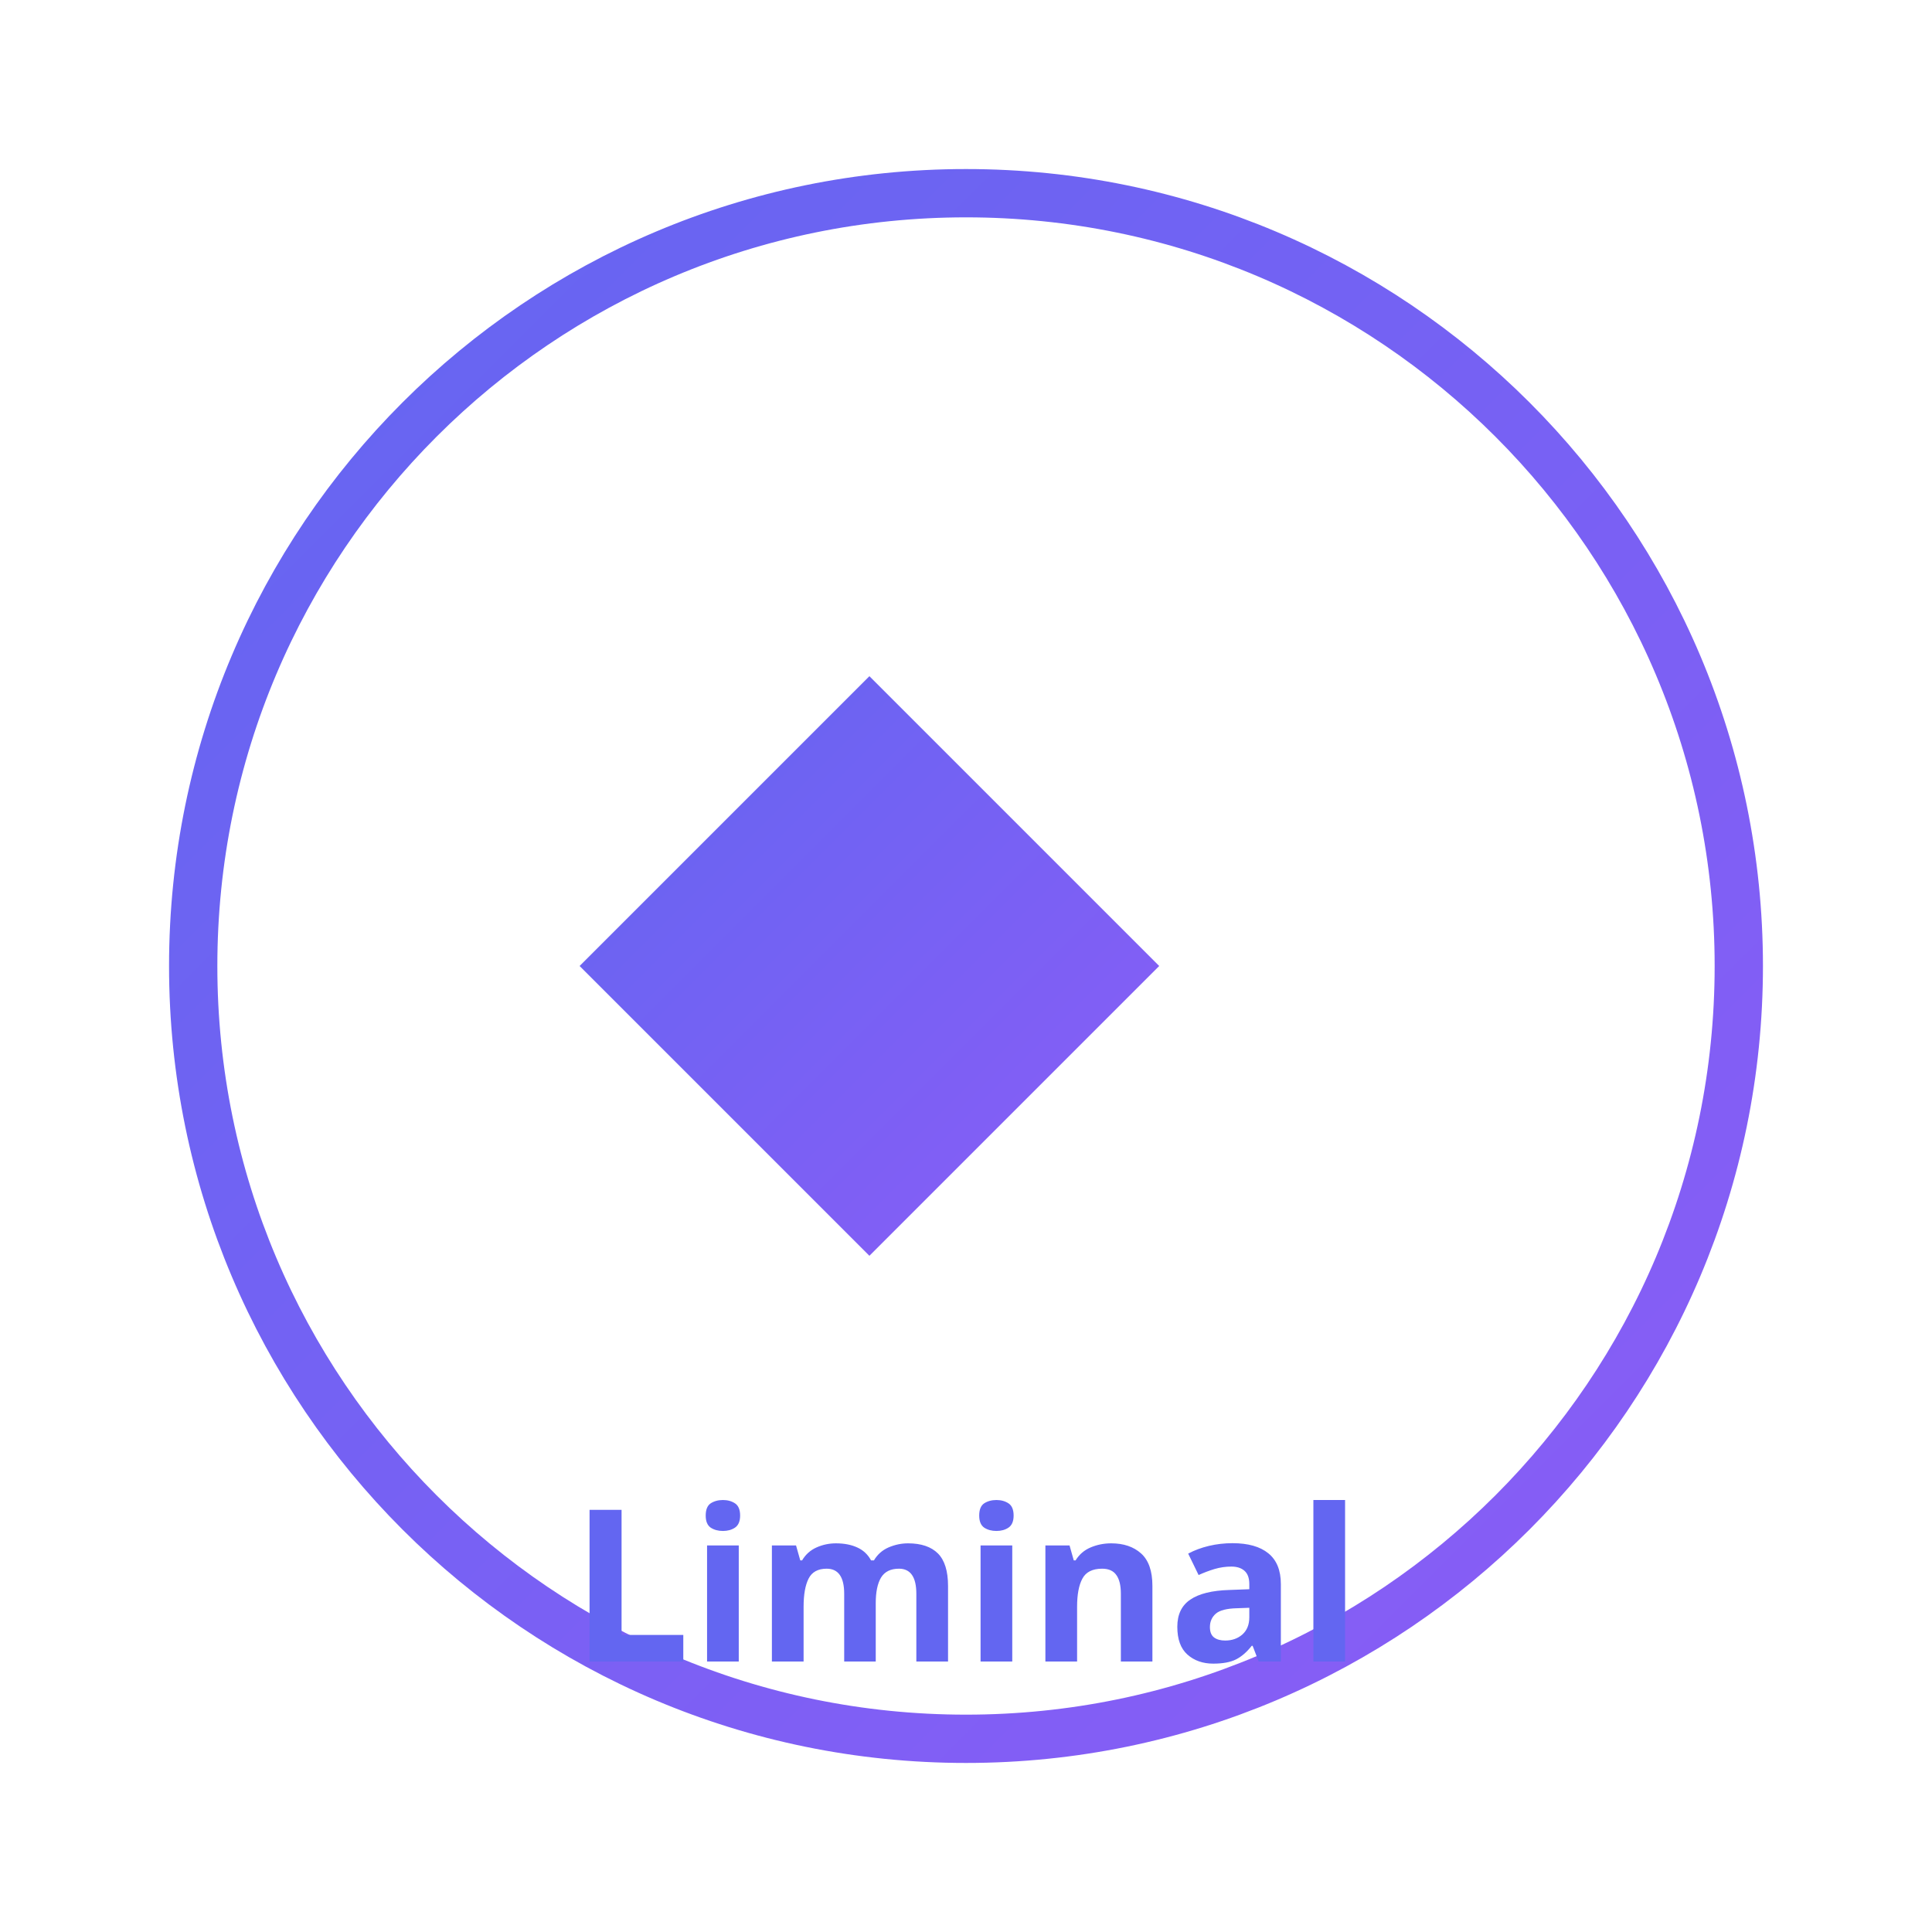
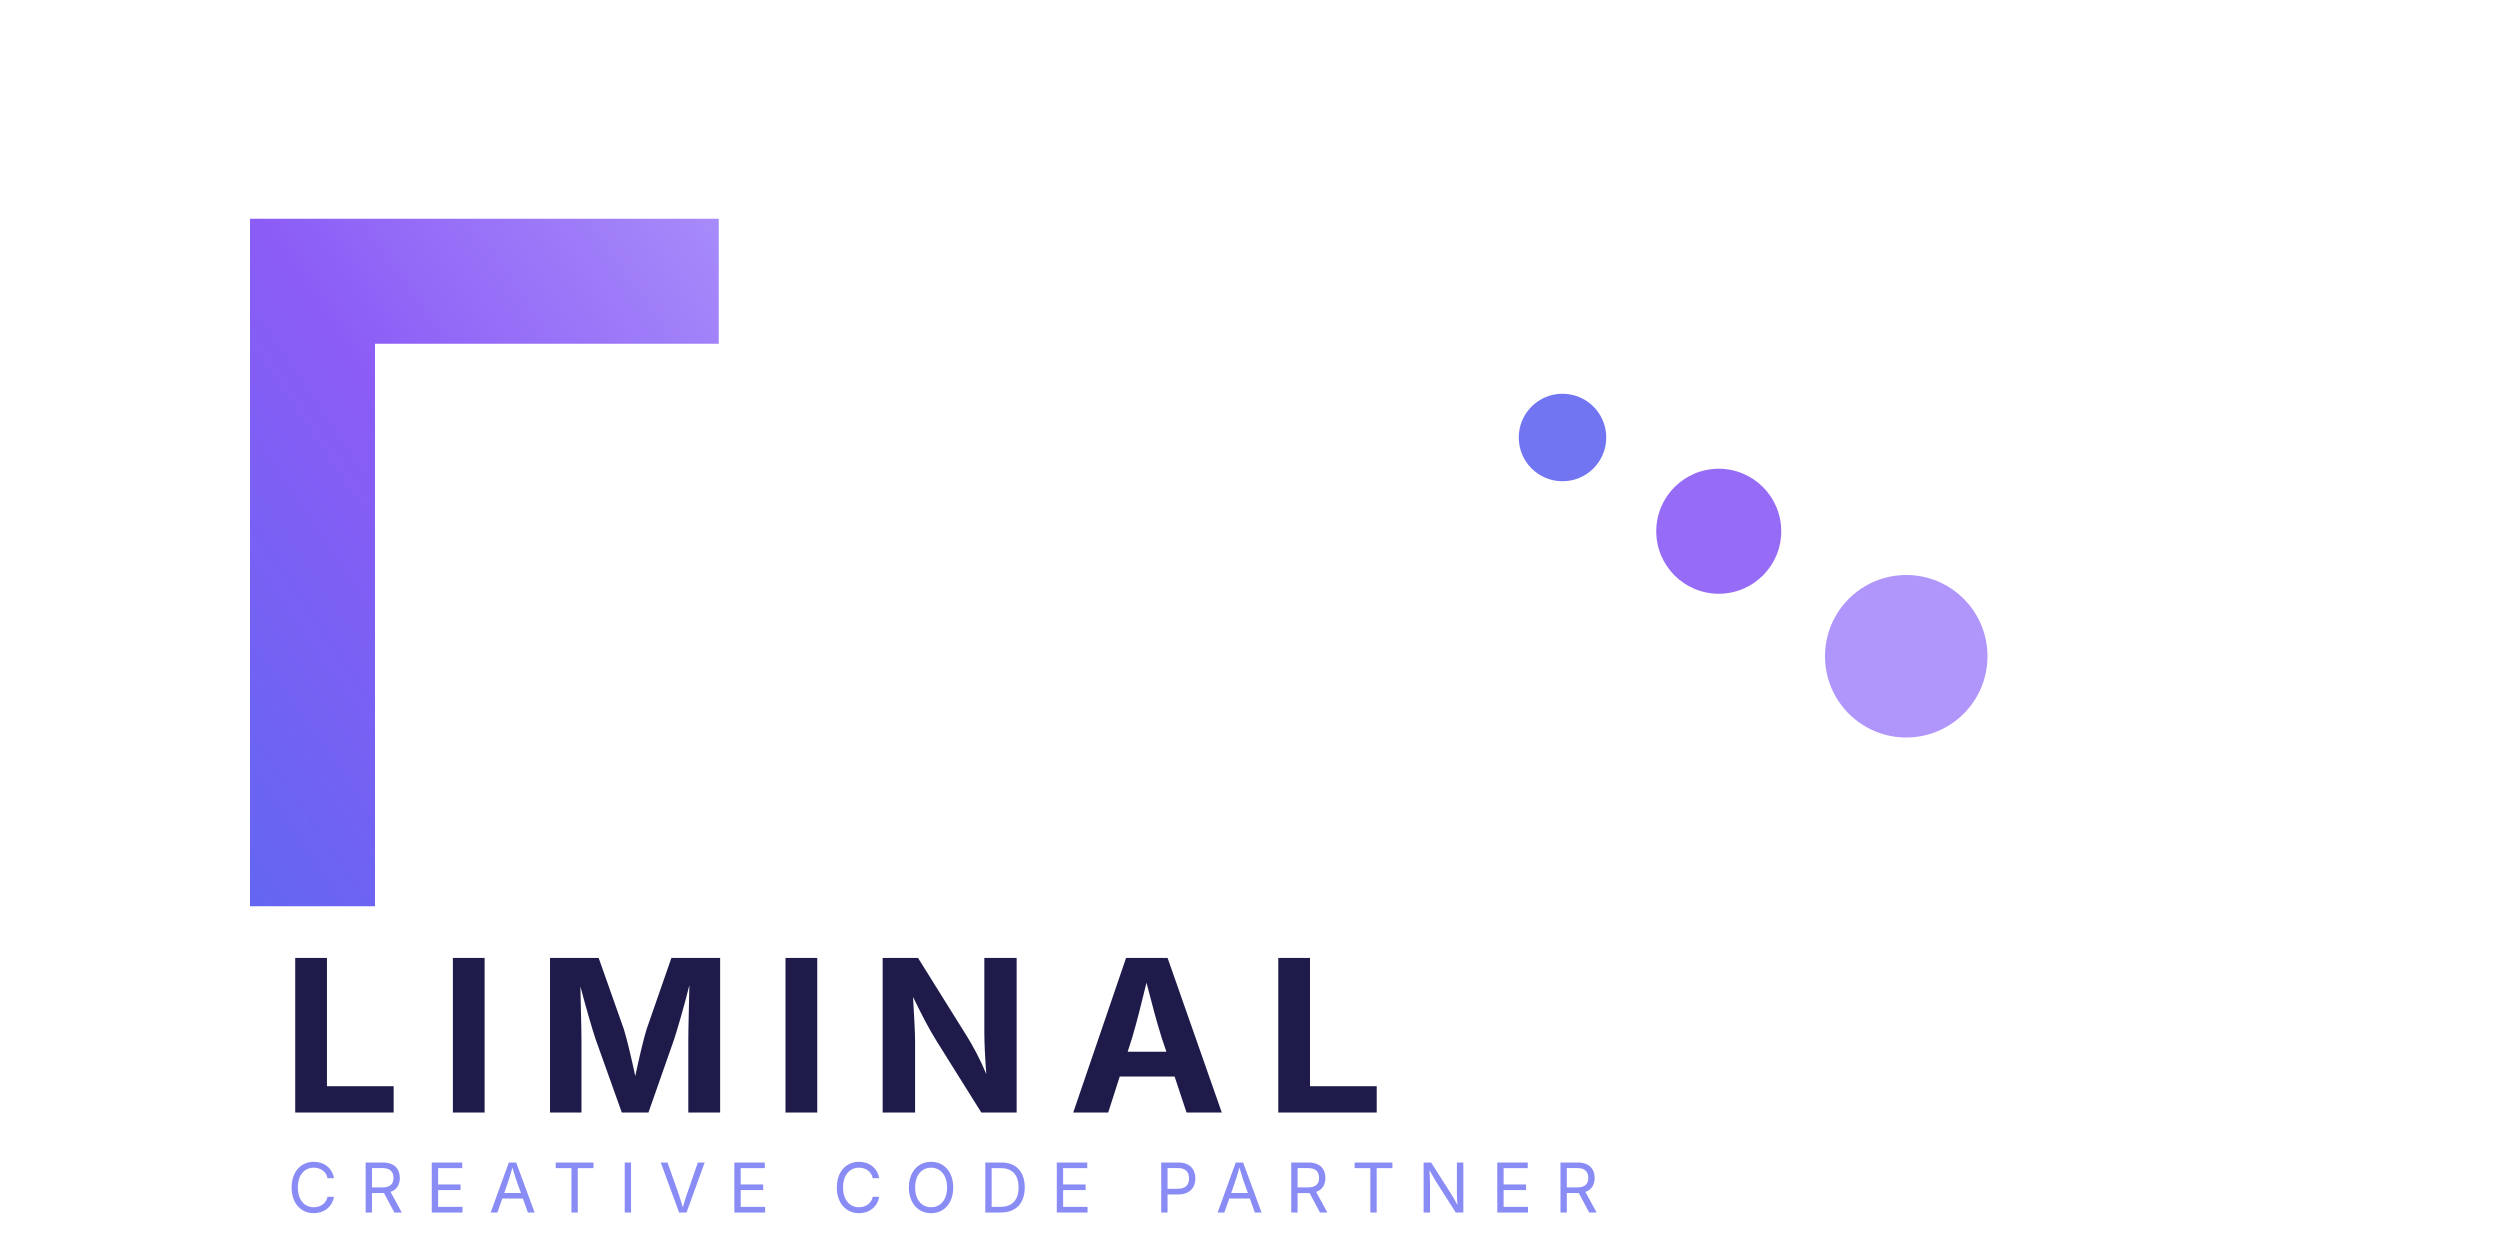
- <svg xmlns="http://www.w3.org/2000/svg" viewBox="0 0 200 200">
+ <svg xmlns="http://www.w3.org/2000/svg" viewBox="0 0 400 200">
  <defs>
-     <linearGradient id="g1" x1="0%" y1="0%" x2="100%" y2="100%">
+     <linearGradient id="g1" x1="0%" y1="100%" x2="100%" y2="0%">
      <stop offset="0%" stop-color="#6366f1" />
-       <stop offset="100%" stop-color="#8b5cf6" />
+       <stop offset="50%" stop-color="#8b5cf6" />
+       <stop offset="100%" stop-color="#a78bfa" />
    </linearGradient>
  </defs>
-   <circle cx="100" cy="100" r="80" fill="none" stroke="url(#g1)" stroke-width="5" />
-   <path d="M60 100 L90 70 L120 100 L90 130 Z" fill="url(#g1)" />
-   <text x="100" y="172" text-anchor="middle" font-family="sans-serif" font-weight="700" font-size="22" fill="#6366f1">Liminal</text>
+   <path d="M40 35 L40 145 L60 145 L60 55 L115 55 L115 35 Z" fill="url(#g1)" />
+   <line x1="135" y1="90" x2="225" y2="90" stroke="url(#g1)" stroke-width="4" stroke-linecap="round" />
+   <circle cx="250" cy="70" r="7" fill="#6366f1" opacity="0.9" />
+   <circle cx="275" cy="85" r="10" fill="#8b5cf6" opacity="0.9" />
+   <circle cx="305" cy="105" r="13" fill="#a78bfa" opacity="0.9" />
+   <text x="45" y="178" font-family="system-ui, -apple-system, sans-serif" font-size="34" font-weight="700" letter-spacing="6" fill="#1e1b4b">LIMINAL</text>
+   <text x="46" y="194" font-family="system-ui, -apple-system, sans-serif" font-size="11" font-weight="400" letter-spacing="3.5" fill="#6366f1" opacity="0.75">CREATIVE CODE PARTNER</text>
</svg>
